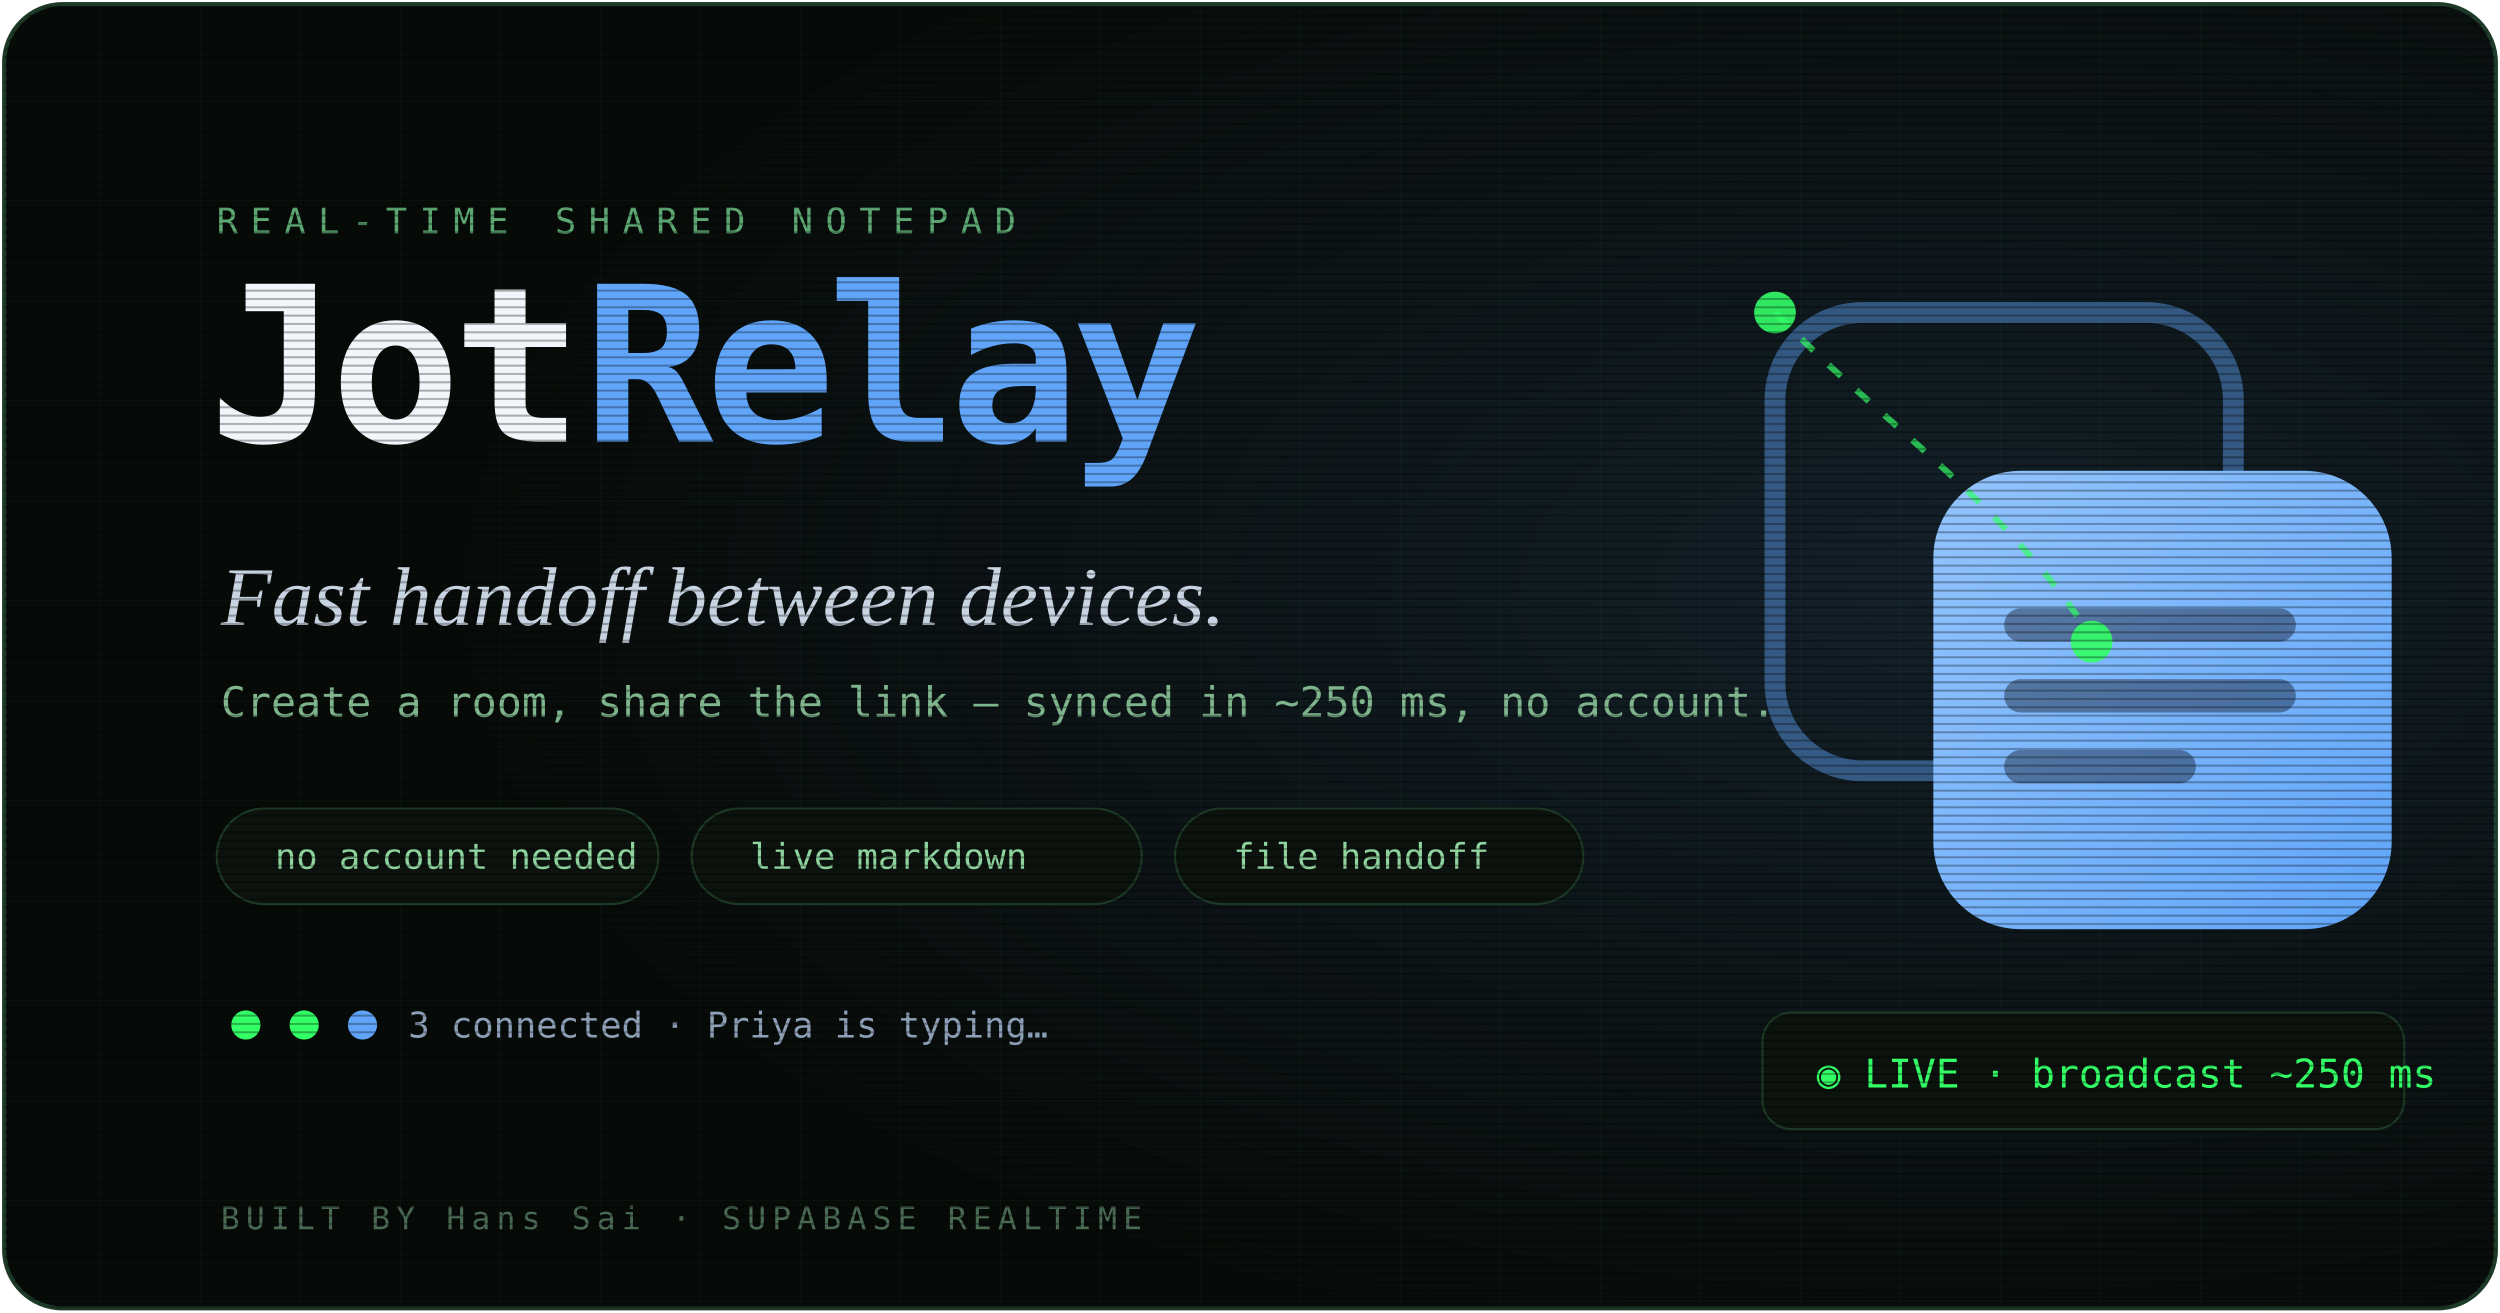
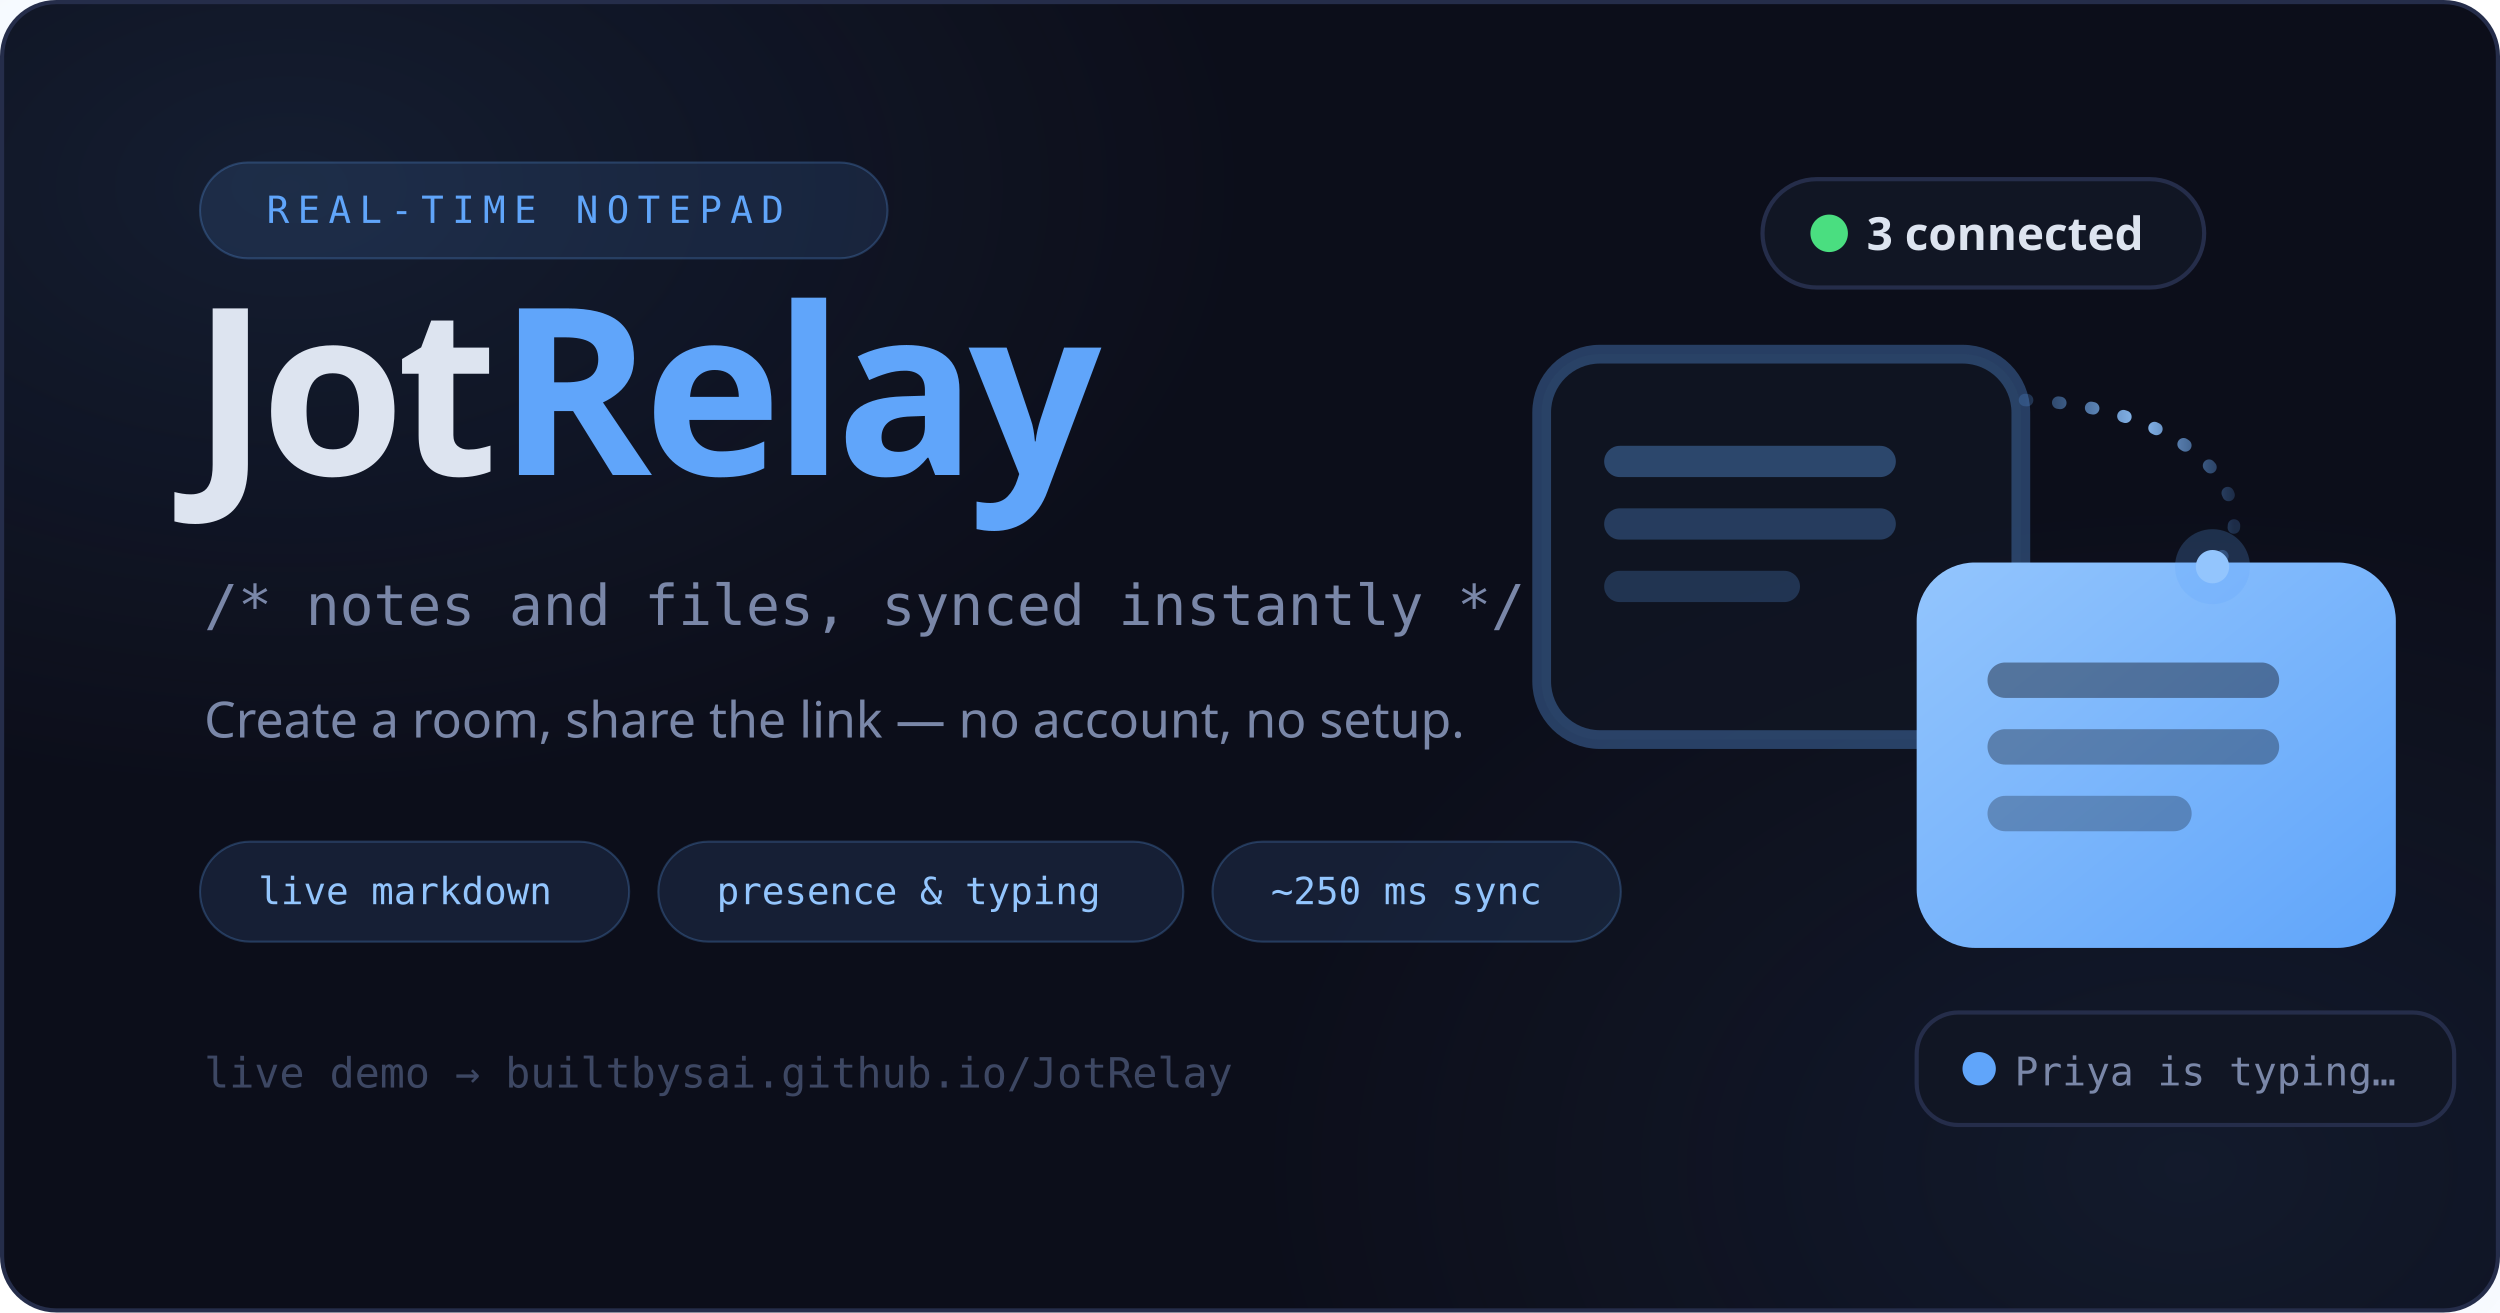
- <svg xmlns="http://www.w3.org/2000/svg" viewBox="0 0 1200 630" role="img" aria-labelledby="t d">
+ <svg xmlns="http://www.w3.org/2000/svg" viewBox="0 0 1200 630" role="img" aria-labelledby="jr-t jr-d">
  <defs>
-     <radialGradient id="glow" cx="0.78" cy="0.45" r="0.6">
-       <stop offset="0" stop-color="#60a5fa" stop-opacity="0.14" />
+     <radialGradient id="glowA" cx="0.5" cy="0.5" r="0.5">
+       <stop offset="0" stop-color="#60a5fa" stop-opacity="0.10" />
      <stop offset="1" stop-color="#60a5fa" stop-opacity="0" />
    </radialGradient>
-     <pattern id="scan" width="1200" height="4" patternUnits="userSpaceOnUse">
-       <rect width="1200" height="1" y="3" fill="#000000" opacity="0.28" />
-     </pattern>
-     <pattern id="grid" width="48" height="48" patternUnits="userSpaceOnUse">
-       <path d="M48 0H0V48" fill="none" stroke="#123321" stroke-width="1" opacity="0.5" />
-     </pattern>
+     <radialGradient id="glowB" cx="0.5" cy="0.5" r="0.5">
+       <stop offset="0" stop-color="#60a5fa" stop-opacity="0.08" />
+       <stop offset="1" stop-color="#60a5fa" stop-opacity="0" />
+     </radialGradient>
    <linearGradient id="cardGrad" x1="0" y1="0" x2="1" y2="1">
      <stop offset="0" stop-color="#93c5fd" />
      <stop offset="1" stop-color="#60a5fa" />
    </linearGradient>
+     <linearGradient id="arcGrad" x1="0" y1="0" x2="1" y2="0">
+       <stop offset="0" stop-color="#60a5fa" stop-opacity="0.2" />
+       <stop offset="0.55" stop-color="#93c5fd" stop-opacity="0.95" />
+       <stop offset="1" stop-color="#60a5fa" stop-opacity="0.2" />
+     </linearGradient>
  </defs>
-   <rect x="2" y="2" width="1196" height="626" rx="28" fill="#070b08" stroke="#1d3a26" stroke-width="2" />
-   <rect x="2" y="2" width="1196" height="626" rx="28" fill="url(#grid)" opacity="0.35" />
-   <rect x="2" y="2" width="1196" height="626" rx="28" fill="url(#glow)" />
-   <text x="104" y="112" font-family="ui-monospace,SFMono-Regular,Menlo,Consolas,'DejaVu Sans Mono',monospace" font-size="17" letter-spacing="6" fill="#5da872">REAL-TIME SHARED NOTEPAD</text>
-   <text x="100" y="212" font-family="ui-monospace,SFMono-Regular,Menlo,Consolas,'DejaVu Sans Mono',monospace" font-size="104" font-weight="700" letter-spacing="-4" fill="#f2f5f9">Jot<tspan fill="#60a5fa">Relay</tspan>
+   <rect x="1" y="1" width="1198" height="628" rx="26" fill="#0c0e1a" />
+   <rect x="-320" y="-200" width="920" height="580" fill="url(#glowA)" />
+   <rect x="600" y="240" width="900" height="640" fill="url(#glowB)" />
+   <rect x="1" y="1" width="1198" height="628" rx="26" fill="none" stroke="#252d4a" stroke-width="2" />
+   <g font-family="DM Mono, ui-monospace, SFMono-Regular, Menlo, Consolas, monospace">
+     <rect x="96" y="78" width="330" height="46" rx="23" fill="rgba(96,165,250,0.12)" stroke="rgba(96,165,250,0.25)" />
+     <text x="128" y="107" font-size="18" letter-spacing="4" fill="#60a5fa">REAL-TIME NOTEPAD</text>
+   </g>
+   <text x="92" y="228" font-family="DM Sans, system-ui, sans-serif" font-size="112" font-weight="700" letter-spacing="-4" fill="#dde4f0">Jot<tspan fill="#60a5fa">Relay</tspan>
  </text>
-   <text x="106" y="300" font-family="Georgia,'Times New Roman',serif" font-size="40" font-style="italic" fill="#c9d4e2">Fast handoff between devices.</text>
-   <text x="106" y="344" font-family="ui-monospace,SFMono-Regular,Menlo,Consolas,'DejaVu Sans Mono',monospace" font-size="20" fill="#7fb58d">Create a room, share the link — synced in ~250 ms, no account.</text>
-   <g font-family="ui-monospace,SFMono-Regular,Menlo,Consolas,'DejaVu Sans Mono',monospace" font-size="17" fill="#8fd49e">
-     <rect x="104" y="388" width="212" height="46" rx="23" fill="#0c120d" stroke="#1d3a26" />
-     <text x="132" y="417">no account needed</text>
-     <rect x="332" y="388" width="216" height="46" rx="23" fill="#0c120d" stroke="#1d3a26" />
-     <text x="360" y="417">live markdown</text>
-     <rect x="564" y="388" width="196" height="46" rx="23" fill="#0c120d" stroke="#1d3a26" />
-     <text x="592" y="417">file handoff</text>
+   <text x="98" y="300" font-family="DM Mono, ui-monospace, Menlo, Consolas, monospace" font-size="27" fill="#7a87a8">/* notes and files, synced instantly */</text>
+   <text x="98" y="354" font-family="DM Sans, system-ui, sans-serif" font-size="24" fill="#7a87a8">Create a room, share the link — no account, no setup.</text>
+   <g font-family="DM Mono, ui-monospace, Menlo, Consolas, monospace" font-size="18" fill="#93c5fd">
+     <rect x="96" y="404" width="206" height="48" rx="24" fill="rgba(96,165,250,0.12)" stroke="rgba(96,165,250,0.25)" />
+     <text x="124" y="434">live markdown</text>
+     <rect x="316" y="404" width="252" height="48" rx="24" fill="rgba(96,165,250,0.12)" stroke="rgba(96,165,250,0.25)" />
+     <text x="344" y="434">presence &amp; typing</text>
+     <rect x="582" y="404" width="196" height="48" rx="24" fill="rgba(96,165,250,0.12)" stroke="rgba(96,165,250,0.25)" />
+     <text x="610" y="434">~250 ms sync</text>
  </g>
-   <g font-family="ui-monospace,SFMono-Regular,Menlo,Consolas,'DejaVu Sans Mono',monospace" font-size="17" fill="#8ea0b8">
-     <circle cx="118" cy="492" r="7" fill="#33ff66" />
-     <circle cx="146" cy="492" r="7" fill="#33ff66" />
-     <circle cx="174" cy="492" r="7" fill="#60a5fa" />
-     <text x="196" y="498">3 connected · Priya is typing…</text>
+   <text x="98" y="522" font-family="DM Mono, ui-monospace, Menlo, Consolas, monospace" font-size="20" fill="#3d4763">live demo → builtbysai.github.io/JotRelay</text>
+   <g>
+     <rect x="846" y="86" width="212" height="52" rx="26" fill="#111624" stroke="#252d4a" stroke-width="2" />
+     <circle cx="878" cy="112" r="9" fill="#4ade80" />
+     <text x="896" y="120" font-family="DM Sans, system-ui, sans-serif" font-size="22" font-weight="600" fill="#dde4f0">3 connected</text>
+     <rect x="740" y="170" width="230" height="185" rx="28" fill="#111624" opacity="0.72" stroke="#60a5fa" stroke-opacity="0.45" stroke-width="9" />
+     <rect x="770" y="214" width="140" height="15" rx="7.5" fill="#60a5fa" opacity="0.35" />
+     <rect x="770" y="244" width="140" height="15" rx="7.5" fill="#60a5fa" opacity="0.28" />
+     <rect x="770" y="274" width="94" height="15" rx="7.5" fill="#60a5fa" opacity="0.22" />
+     <rect x="920" y="270" width="230" height="185" rx="28" fill="url(#cardGrad)" />
+     <rect x="954" y="318" width="140" height="17" rx="8.5" fill="#0c0e1a" opacity="0.42" />
+     <rect x="954" y="350" width="140" height="17" rx="8.5" fill="#0c0e1a" opacity="0.34" />
+     <rect x="954" y="382" width="98" height="17" rx="8.5" fill="#0c0e1a" opacity="0.28" />
+     <path d="M 972 192 C 1062 196, 1090 248, 1062 272" fill="none" stroke="url(#arcGrad)" stroke-width="6" stroke-linecap="round" stroke-dasharray="1 15" />
+     <circle cx="1062" cy="272" r="18" fill="#60a5fa" opacity="0.22" />
+     <circle cx="1062" cy="272" r="8" fill="#93c5fd" />
+     <rect x="920" y="486" width="258" height="54" rx="20" fill="#111624" stroke="#252d4a" stroke-width="2" />
+     <circle cx="950" cy="513" r="8" fill="#60a5fa" />
+     <text x="967" y="521" font-family="DM Mono, ui-monospace, Menlo, Consolas, monospace" font-size="19" fill="#7a87a8">Priya is typing…</text>
  </g>
-   <g>
-     <rect x="852" y="150" width="220" height="220" rx="42" fill="none" stroke="#60a5fa" stroke-opacity="0.45" stroke-width="10" />
-     <rect x="928" y="226" width="220" height="220" rx="42" fill="url(#cardGrad)" />
-     <rect x="962" y="292" width="140" height="16" rx="8" fill="#0c0e1a" fill-opacity="0.4" />
-     <rect x="962" y="326" width="140" height="16" rx="8" fill="#0c0e1a" fill-opacity="0.4" />
-     <rect x="962" y="360" width="92" height="16" rx="8" fill="#0c0e1a" fill-opacity="0.4" />
-     <circle cx="852" cy="150" r="10" fill="#33ff66" opacity="0.9" />
-     <path d="M852 150 C 900 200, 960 240, 1000 300" fill="none" stroke="#33ff66" stroke-width="3" stroke-dasharray="8 10" opacity="0.7" />
-     <circle cx="1004" cy="308" r="10" fill="#33ff66" opacity="0.9" />
-   </g>
-   <rect x="846" y="486" width="308" height="56" rx="14" fill="#0c120d" stroke="#1d3a26" />
-   <text x="872" y="522" font-family="ui-monospace,SFMono-Regular,Menlo,Consolas,'DejaVu Sans Mono',monospace" font-size="19" fill="#33ff66">◉ LIVE · broadcast ~250 ms</text>
-   <text x="106" y="590" font-family="ui-monospace,SFMono-Regular,Menlo,Consolas,'DejaVu Sans Mono',monospace" font-size="15" letter-spacing="3" fill="#4a6a54">BUILT BY Hans Sai · SUPABASE REALTIME</text>
-   <rect x="2" y="2" width="1196" height="626" rx="28" fill="url(#scan)" />
</svg>
